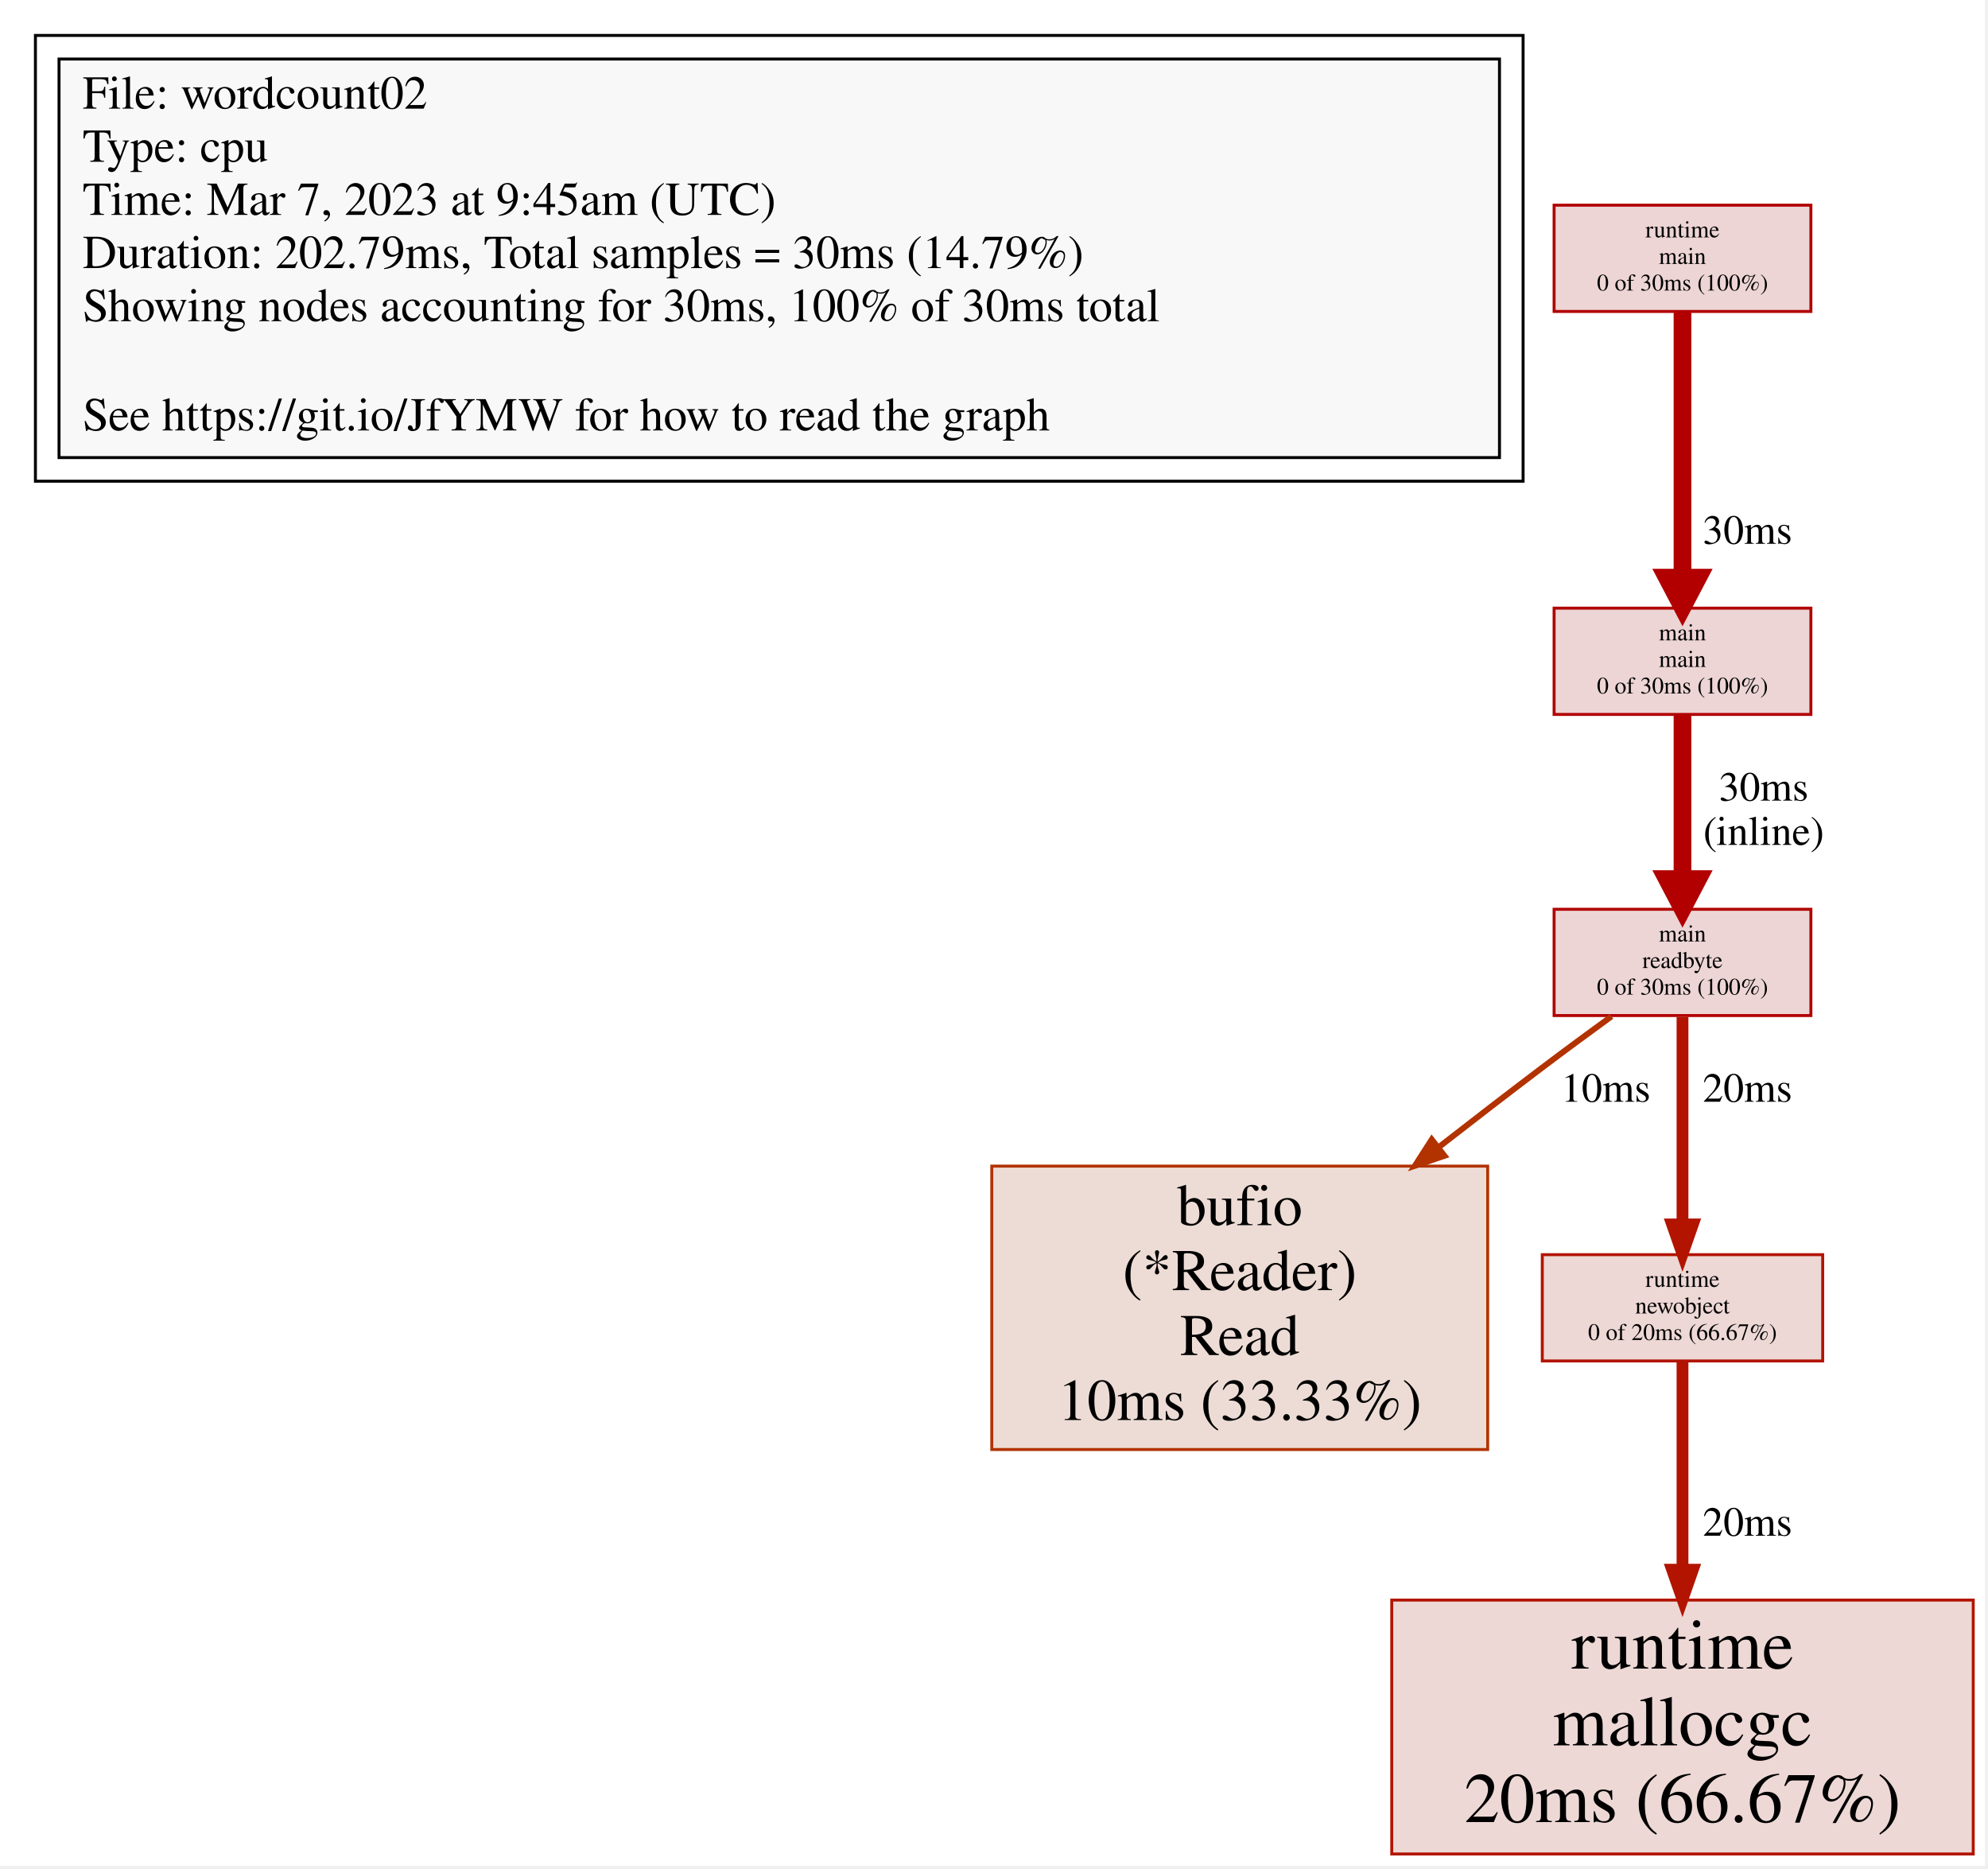
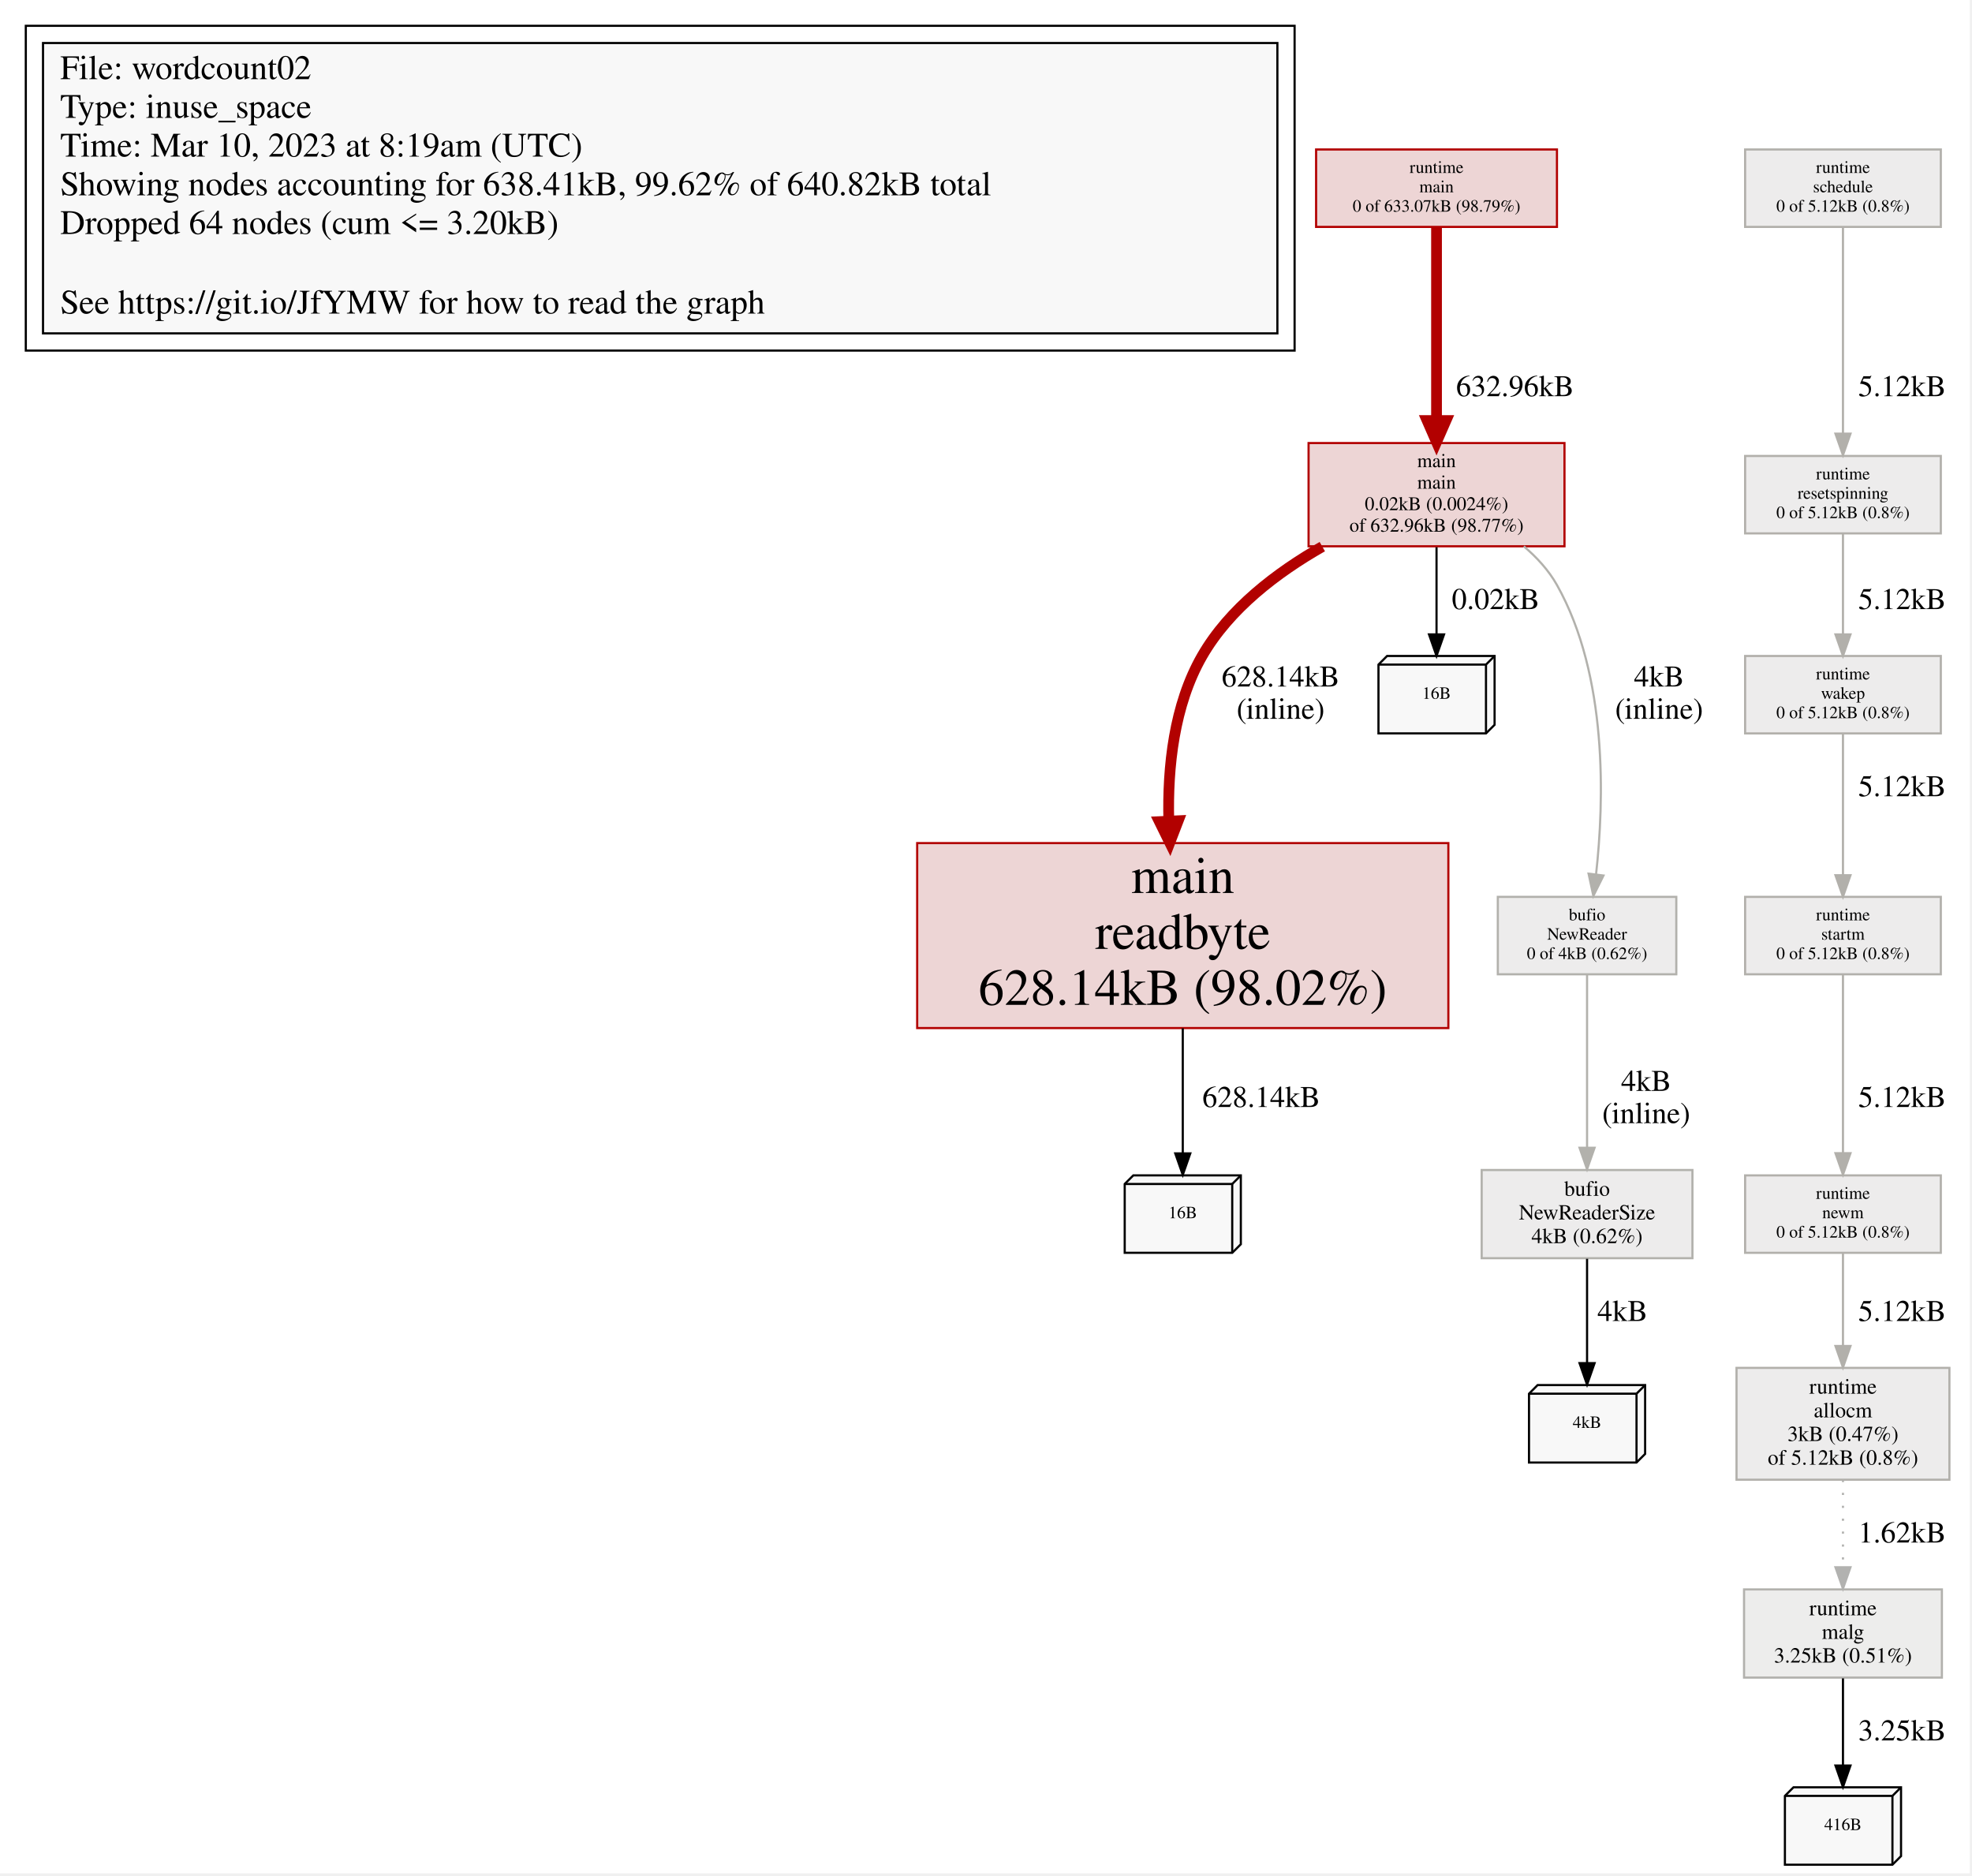
<svg xmlns="http://www.w3.org/2000/svg" xmlns:xlink="http://www.w3.org/1999/xlink" width="100%" height="100%">
  <g id="viewport" transform="scale(0.5,0.5) translate(0,0)">
-     <g id="graph0" class="graph" transform="scale(1 1) rotate(0) translate(4 628)">
-       <polygon fill="white" stroke="transparent" points="-4,4 -4,-628 668.5,-628 668.5,4 -4,4" />
+     <g id="graph0" class="graph" transform="scale(1 1) rotate(0) translate(4 867)">
+       <polygon fill="white" stroke="transparent" points="-4,4 -4,-867 912,-867 912,4 -4,4" />
      <g id="clust1" class="cluster">
-         <polygon fill="none" stroke="black" points="8,-465 8,-616 512,-616 512,-465 8,-465" />
+         <polygon fill="none" stroke="black" points="8,-704 8,-855 598,-855 598,-704 8,-704" />
      </g>
      <g id="node1" class="node">
        <g id="a_node1">
          <a xlink:title="wordcount02">
-             <polygon fill="#f8f8f8" stroke="black" points="504,-608 16,-608 16,-473 504,-473 504,-608" />
-             <text text-anchor="start" x="24" y="-591.2" font-family="Times,serif" font-size="16.00">File: wordcount02</text>
-             <text text-anchor="start" x="24" y="-573.2" font-family="Times,serif" font-size="16.00">Type: cpu</text>
-             <text text-anchor="start" x="24" y="-555.2" font-family="Times,serif" font-size="16.00">Time: Mar 7, 2023 at 9:45am (UTC)</text>
-             <text text-anchor="start" x="24" y="-537.2" font-family="Times,serif" font-size="16.00">Duration: 202.79ms, Total samples = 30ms (14.79%)</text>
-             <text text-anchor="start" x="24" y="-519.2" font-family="Times,serif" font-size="16.00">Showing nodes accounting for 30ms, 100% of 30ms total</text>
-             <text text-anchor="start" x="24" y="-482.2" font-family="Times,serif" font-size="16.00">See https://git.io/JfYMW for how to read the graph</text>
+             <polygon fill="#f8f8f8" stroke="black" points="590,-847 16,-847 16,-712 590,-712 590,-847" />
+             <text text-anchor="start" x="24" y="-830.2" font-family="Times,serif" font-size="16.00">File: wordcount02</text>
+             <text text-anchor="start" x="24" y="-812.2" font-family="Times,serif" font-size="16.00">Type: inuse_space</text>
+             <text text-anchor="start" x="24" y="-794.2" font-family="Times,serif" font-size="16.00">Time: Mar 10, 2023 at 8:19am (UTC)</text>
+             <text text-anchor="start" x="24" y="-776.2" font-family="Times,serif" font-size="16.00">Showing nodes accounting for 638.41kB, 99.62% of 640.82kB total</text>
+             <text text-anchor="start" x="24" y="-758.2" font-family="Times,serif" font-size="16.00">Dropped 64 nodes (cum &lt;= 3.20kB)</text>
+             <text text-anchor="start" x="24" y="-721.2" font-family="Times,serif" font-size="16.00">See https://git.io/JfYMW for how to read the graph</text>
          </a>
        </g>
      </g>
      <g id="node1" class="node">
        <g id="a_node1">
-           <a xlink:title="runtime.mallocgc (20ms)">
-             <polygon fill="#edd8d5" stroke="#b21400" points="664.5,-86 467.5,-86 467.5,0 664.5,0 664.5,-86" />
-             <text text-anchor="middle" x="566" y="-62.8" font-family="Times,serif" font-size="24.00">runtime</text>
-             <text text-anchor="middle" x="566" y="-36.8" font-family="Times,serif" font-size="24.00">mallocgc</text>
-             <text text-anchor="middle" x="566" y="-10.8" font-family="Times,serif" font-size="24.00">20ms (66.67%)</text>
+           <a xlink:title="main.readbyte (628.14kB)">
+             <polygon fill="#edd5d5" stroke="#b20100" points="669.5,-475 422.5,-475 422.5,-389 669.5,-389 669.5,-475" />
+             <text text-anchor="middle" x="546" y="-451.8" font-family="Times,serif" font-size="24.00">main</text>
+             <text text-anchor="middle" x="546" y="-425.8" font-family="Times,serif" font-size="24.00">readbyte</text>
+             <text text-anchor="middle" x="546" y="-399.8" font-family="Times,serif" font-size="24.00">628.14kB (98.02%)</text>
+           </a>
+         </g>
+       </g>
+       <g id="NN1_0" class="node">
+         <g id="a_NN1_0">
+           <a xlink:title="628.14kB">
+             <polygon fill="#f8f8f8" stroke="black" points="573,-320.5 523,-320.5 519,-316.5 519,-284.5 569,-284.5 573,-288.5 573,-320.5" />
+             <polyline fill="none" stroke="black" points="569,-316.5 519,-316.5 " />
+             <polyline fill="none" stroke="black" points="569,-316.5 569,-284.5 " />
+             <polyline fill="none" stroke="black" points="569,-316.5 573,-320.5 " />
+             <text text-anchor="middle" x="546" y="-300.6" font-family="Times,serif" font-size="8.00">16B</text>
+           </a>
+         </g>
+       </g>
+       <g id="edge1" class="edge">
+         <g id="a_edge1">
+           <a xlink:title="628.14kB">
+             <path fill="none" stroke="black" d="M546,-388.9C546,-369.86 546,-347.89 546,-331.01" />
+             <polygon fill="black" stroke="black" points="549.5,-330.73 546,-320.73 542.5,-330.73 549.5,-330.73" />
+           </a>
+         </g>
+         <g id="a_edge1-label">
+           <a xlink:title="628.14kB">
+             <text text-anchor="middle" x="582.5" y="-352.3" font-family="Times,serif" font-size="14.00"> 628.14kB</text>
          </a>
        </g>
      </g>
      <g id="node2" class="node">
        <g id="a_node2">
-           <a xlink:title="runtime.main (30ms)">
-             <polygon fill="#edd5d5" stroke="#b20000" points="609.5,-558.5 522.5,-558.5 522.5,-522.5 609.5,-522.5 609.5,-558.5" />
-             <text text-anchor="middle" x="566" y="-547.6" font-family="Times,serif" font-size="8.00">runtime</text>
-             <text text-anchor="middle" x="566" y="-538.6" font-family="Times,serif" font-size="8.00">main</text>
-             <text text-anchor="middle" x="566" y="-529.6" font-family="Times,serif" font-size="8.00">0 of 30ms (100%)</text>
+           <a xlink:title="runtime.main (633.07kB)">
+             <polygon fill="#edd5d5" stroke="#b20000" points="720,-797.5 608,-797.5 608,-761.5 720,-761.5 720,-797.5" />
+             <text text-anchor="middle" x="664" y="-786.6" font-family="Times,serif" font-size="8.00">runtime</text>
+             <text text-anchor="middle" x="664" y="-777.6" font-family="Times,serif" font-size="8.00">main</text>
+             <text text-anchor="middle" x="664" y="-768.6" font-family="Times,serif" font-size="8.00">0 of 633.07kB (98.79%)</text>
+           </a>
+         </g>
+       </g>
+       <g id="node3" class="node">
+         <g id="a_node3">
+           <a xlink:title="main.main (632.96kB)">
+             <polygon fill="#edd5d5" stroke="#b20000" points="723.5,-661 604.5,-661 604.5,-613 723.5,-613 723.5,-661" />
+             <text text-anchor="middle" x="664" y="-649.8" font-family="Times,serif" font-size="9.00">main</text>
+             <text text-anchor="middle" x="664" y="-639.8" font-family="Times,serif" font-size="9.00">main</text>
+             <text text-anchor="middle" x="664" y="-629.8" font-family="Times,serif" font-size="9.00">0.02kB (0.0024%)</text>
+             <text text-anchor="middle" x="664" y="-619.8" font-family="Times,serif" font-size="9.00">of 632.96kB (98.77%)</text>
+           </a>
+         </g>
+       </g>
+       <g id="edge5" class="edge">
+         <g id="a_edge5">
+           <a xlink:title="runtime.main -&gt; main.main (632.96kB)">
+             <path fill="none" stroke="#b20000" stroke-width="5" d="M664,-761.27C664,-739.05 664,-699.91 664,-671.68" />
+             <polygon fill="#b20000" stroke="#b20000" stroke-width="5" points="668.38,-671.46 664,-661.46 659.63,-671.46 668.38,-671.46" />
+           </a>
+         </g>
+         <g id="a_edge5-label">
+           <a xlink:title="runtime.main -&gt; main.main (632.96kB)">
+             <text text-anchor="middle" x="700.5" y="-682.8" font-family="Times,serif" font-size="14.00"> 632.96kB</text>
+           </a>
+         </g>
+       </g>
+       <g id="edge6" class="edge">
+         <g id="a_edge6">
+           <a xlink:title="main.main -&gt; main.readbyte (628.14kB)">
+             <path fill="none" stroke="#b20100" stroke-width="5" d="M610.89,-612.85C589.83,-600.84 567.66,-584.01 555,-562 541.87,-539.18 538.88,-510.21 539.5,-485.5" />
+             <polygon fill="#b20100" stroke="#b20100" stroke-width="5" points="543.88,-485.39 539.96,-475.2 535.14,-484.99 543.88,-485.39" />
+           </a>
+         </g>
+         <g id="a_edge6-label">
+           <a xlink:title="main.main -&gt; main.readbyte (628.14kB)">
+             <text text-anchor="middle" x="591.5" y="-547.8" font-family="Times,serif" font-size="14.00"> 628.14kB</text>
+             <text text-anchor="middle" x="591.5" y="-532.8" font-family="Times,serif" font-size="14.00"> (inline)</text>
+           </a>
+         </g>
+       </g>
+       <g id="NN3_0" class="node">
+         <g id="a_NN3_0">
+           <a xlink:title="0.02kB">
+             <polygon fill="#f8f8f8" stroke="black" points="691,-562 641,-562 637,-558 637,-526 687,-526 691,-530 691,-562" />
+             <polyline fill="none" stroke="black" points="687,-558 637,-558 " />
+             <polyline fill="none" stroke="black" points="687,-558 687,-526 " />
+             <polyline fill="none" stroke="black" points="687,-558 691,-562 " />
+             <text text-anchor="middle" x="664" y="-542.1" font-family="Times,serif" font-size="8.00">16B</text>
+           </a>
+         </g>
+       </g>
+       <g id="edge2" class="edge">
+         <g id="a_edge2">
+           <a xlink:title="0.02kB">
+             <path fill="none" stroke="black" d="M664,-612.57C664,-600.22 664,-585.02 664,-572.17" />
+             <polygon fill="black" stroke="black" points="667.5,-572.03 664,-562.03 660.5,-572.03 667.5,-572.03" />
+           </a>
+         </g>
+         <g id="a_edge2-label">
+           <a xlink:title="0.02kB">
+             <text text-anchor="middle" x="691.5" y="-583.8" font-family="Times,serif" font-size="14.00"> 0.02kB</text>
+           </a>
+         </g>
+       </g>
+       <g id="node8" class="node">
+         <g id="a_node8">
+           <a xlink:title="bufio.NewReader (4kB)">
+             <polygon fill="#edecec" stroke="#b2b1ac" points="775.5,-450 692.5,-450 692.5,-414 775.5,-414 775.5,-450" />
+             <text text-anchor="middle" x="734" y="-439.1" font-family="Times,serif" font-size="8.00">bufio</text>
+             <text text-anchor="middle" x="734" y="-430.1" font-family="Times,serif" font-size="8.00">NewReader</text>
+             <text text-anchor="middle" x="734" y="-421.1" font-family="Times,serif" font-size="8.00">0 of 4kB (0.62%)</text>
+           </a>
+         </g>
+       </g>
+       <g id="edge13" class="edge">
+         <g id="a_edge13">
+           <a xlink:title="main.main -&gt; bufio.NewReader (4kB)">
+             <path fill="none" stroke="#b2b1ac" d="M704.59,-612.99C710.66,-607.83 716.16,-601.83 720,-595 743.73,-552.82 741.96,-494.48 738.19,-460.54" />
+             <polygon fill="#b2b1ac" stroke="#b2b1ac" points="741.64,-459.92 736.93,-450.43 734.7,-460.79 741.64,-459.92" />
+           </a>
+         </g>
+         <g id="a_edge13-label">
+           <a xlink:title="main.main -&gt; bufio.NewReader (4kB)">
+             <text text-anchor="middle" x="767.5" y="-547.8" font-family="Times,serif" font-size="14.00"> 4kB</text>
+             <text text-anchor="middle" x="767.5" y="-532.8" font-family="Times,serif" font-size="14.00"> (inline)</text>
+           </a>
+         </g>
+       </g>
+       <g id="node4" class="node">
+         <g id="a_node4">
+           <a xlink:title="bufio.NewReaderSize (4kB)">
+             <polygon fill="#edecec" stroke="#b2b1ac" points="783,-323 685,-323 685,-282 783,-282 783,-323" />
+             <text text-anchor="middle" x="734" y="-311" font-family="Times,serif" font-size="10.00">bufio</text>
+             <text text-anchor="middle" x="734" y="-300" font-family="Times,serif" font-size="10.00">NewReaderSize</text>
+             <text text-anchor="middle" x="734" y="-289" font-family="Times,serif" font-size="10.00">4kB (0.62%)</text>
+           </a>
+         </g>
+       </g>
+       <g id="NN4_0" class="node">
+         <g id="a_NN4_0">
+           <a xlink:title="4kB">
+             <polygon fill="#f8f8f8" stroke="black" points="761,-223 711,-223 707,-219 707,-187 757,-187 761,-191 761,-223" />
+             <polyline fill="none" stroke="black" points="757,-219 707,-219 " />
+             <polyline fill="none" stroke="black" points="757,-219 757,-187 " />
+             <polyline fill="none" stroke="black" points="757,-219 761,-223 " />
+             <text text-anchor="middle" x="734" y="-203.1" font-family="Times,serif" font-size="8.00">4kB</text>
+           </a>
+         </g>
+       </g>
+       <g id="edge3" class="edge">
+         <g id="a_edge3">
+           <a xlink:title="4kB">
+             <path fill="none" stroke="black" d="M734,-281.71C734,-267.69 734,-248.69 734,-233.23" />
+             <polygon fill="black" stroke="black" points="737.5,-233.2 734,-223.2 730.5,-233.2 737.5,-233.2" />
+           </a>
+         </g>
+         <g id="a_edge3-label">
+           <a xlink:title="4kB">
+             <text text-anchor="middle" x="750.5" y="-252.8" font-family="Times,serif" font-size="14.00"> 4kB</text>
          </a>
        </g>
      </g>
      <g id="node5" class="node">
        <g id="a_node5">
-           <a xlink:title="main.main (30ms)">
-             <polygon fill="#edd5d5" stroke="#b20000" points="609.5,-422 522.5,-422 522.5,-386 609.5,-386 609.5,-422" />
-             <text text-anchor="middle" x="566" y="-411.1" font-family="Times,serif" font-size="8.00">main</text>
-             <text text-anchor="middle" x="566" y="-402.1" font-family="Times,serif" font-size="8.00">main</text>
-             <text text-anchor="middle" x="566" y="-393.1" font-family="Times,serif" font-size="8.00">0 of 30ms (100%)</text>
-           </a>
-         </g>
-       </g>
-       <g id="edge2" class="edge">
-         <g id="a_edge2">
-           <a xlink:title="runtime.main -&gt; main.main (30ms)">
-             <path fill="none" stroke="#b20000" stroke-width="6" d="M566,-522.47C566,-499.85 566,-459.64 566,-432.64" />
-             <polygon fill="#b20000" stroke="#b20000" stroke-width="6" points="571.25,-432.32 566,-422.32 560.75,-432.32 571.25,-432.32" />
-           </a>
-         </g>
-         <g id="a_edge2-label">
-           <a xlink:title="runtime.main -&gt; main.main (30ms)">
-             <text text-anchor="middle" x="588" y="-443.8" font-family="Times,serif" font-size="14.00"> 30ms</text>
-           </a>
-         </g>
-       </g>
-       <g id="node3" class="node">
-         <g id="a_node3">
-           <a xlink:title="main.readbyte (30ms)">
-             <polygon fill="#edd5d5" stroke="#b20000" points="609.5,-320 522.5,-320 522.5,-284 609.5,-284 609.5,-320" />
-             <text text-anchor="middle" x="566" y="-309.1" font-family="Times,serif" font-size="8.00">main</text>
-             <text text-anchor="middle" x="566" y="-300.1" font-family="Times,serif" font-size="8.00">readbyte</text>
-             <text text-anchor="middle" x="566" y="-291.1" font-family="Times,serif" font-size="8.00">0 of 30ms (100%)</text>
-           </a>
-         </g>
-       </g>
-       <g id="node4" class="node">
-         <g id="a_node4">
-           <a xlink:title="bufio.(*Reader).Read (10ms)">
-             <polygon fill="#eddcd5" stroke="#b23200" points="500,-233 332,-233 332,-137 500,-137 500,-233" />
-             <text text-anchor="middle" x="416" y="-213" font-family="Times,serif" font-size="20.00">bufio</text>
-             <text text-anchor="middle" x="416" y="-191" font-family="Times,serif" font-size="20.00">(*Reader)</text>
-             <text text-anchor="middle" x="416" y="-169" font-family="Times,serif" font-size="20.00">Read</text>
-             <text text-anchor="middle" x="416" y="-147" font-family="Times,serif" font-size="20.00">10ms (33.33%)</text>
-           </a>
-         </g>
-       </g>
-       <g id="edge5" class="edge">
-         <g id="a_edge5">
-           <a xlink:title="main.readbyte -&gt; bufio.(*Reader).Read (10ms)">
-             <path fill="none" stroke="#b23200" stroke-width="2" d="M541.95,-283.72C534.26,-278.12 525.73,-271.85 518,-266 506.7,-257.45 494.78,-248.27 483.24,-239.28" />
-             <polygon fill="#b23200" stroke="#b23200" stroke-width="2" points="485.36,-236.49 475.33,-233.1 481.05,-242.01 485.36,-236.49" />
-           </a>
-         </g>
-         <g id="a_edge5-label">
-           <a xlink:title="main.readbyte -&gt; bufio.(*Reader).Read (10ms)">
-             <text text-anchor="middle" x="540" y="-254.8" font-family="Times,serif" font-size="14.00"> 10ms</text>
+           <a xlink:title="runtime.allocm (5.12kB)">
+             <polygon fill="#edecec" stroke="#b2b0ab" points="902.5,-231 803.5,-231 803.5,-179 902.5,-179 902.5,-231" />
+             <text text-anchor="middle" x="853" y="-219" font-family="Times,serif" font-size="10.00">runtime</text>
+             <text text-anchor="middle" x="853" y="-208" font-family="Times,serif" font-size="10.00">allocm</text>
+             <text text-anchor="middle" x="853" y="-197" font-family="Times,serif" font-size="10.00">3kB (0.47%)</text>
+             <text text-anchor="middle" x="853" y="-186" font-family="Times,serif" font-size="10.00">of 5.12kB (0.8%)</text>
          </a>
        </g>
      </g>
      <g id="node6" class="node">
        <g id="a_node6">
-           <a xlink:title="runtime.newobject (20ms)">
-             <polygon fill="#edd8d5" stroke="#b21400" points="613.5,-203 518.5,-203 518.5,-167 613.5,-167 613.5,-203" />
-             <text text-anchor="middle" x="566" y="-192.1" font-family="Times,serif" font-size="8.00">runtime</text>
-             <text text-anchor="middle" x="566" y="-183.1" font-family="Times,serif" font-size="8.00">newobject</text>
-             <text text-anchor="middle" x="566" y="-174.1" font-family="Times,serif" font-size="8.00">0 of 20ms (66.67%)</text>
-           </a>
-         </g>
-       </g>
-       <g id="edge3" class="edge">
-         <g id="a_edge3">
-           <a xlink:title="main.readbyte -&gt; runtime.newobject (20ms)">
-             <path fill="none" stroke="#b21400" stroke-width="4" d="M566,-283.53C566,-264.94 566,-235.24 566,-213.5" />
-             <polygon fill="#b21400" stroke="#b21400" stroke-width="4" points="569.5,-213.25 566,-203.25 562.5,-213.25 569.5,-213.25" />
-           </a>
-         </g>
-         <g id="a_edge3-label">
-           <a xlink:title="main.readbyte -&gt; runtime.newobject (20ms)">
-             <text text-anchor="middle" x="588" y="-254.8" font-family="Times,serif" font-size="14.00"> 20ms</text>
-           </a>
-         </g>
-       </g>
-       <g id="edge1" class="edge">
-         <g id="a_edge1">
-           <a xlink:title="main.main -&gt; main.readbyte (30ms)">
-             <path fill="none" stroke="#b20000" stroke-width="6" d="M566,-385.58C566,-370.38 566,-348.07 566,-330.46" />
-             <polygon fill="#b20000" stroke="#b20000" stroke-width="6" points="571.25,-330.22 566,-320.22 560.75,-330.22 571.25,-330.22" />
-           </a>
-         </g>
-         <g id="a_edge1-label">
-           <a xlink:title="main.main -&gt; main.readbyte (30ms)">
-             <text text-anchor="middle" x="593.5" y="-356.8" font-family="Times,serif" font-size="14.00"> 30ms</text>
-             <text text-anchor="middle" x="593.5" y="-341.8" font-family="Times,serif" font-size="14.00"> (inline)</text>
+           <a xlink:title="runtime.malg (3.25kB)">
+             <polygon fill="#ededec" stroke="#b2b1ad" points="899,-128 807,-128 807,-87 899,-87 899,-128" />
+             <text text-anchor="middle" x="853" y="-116" font-family="Times,serif" font-size="10.00">runtime</text>
+             <text text-anchor="middle" x="853" y="-105" font-family="Times,serif" font-size="10.00">malg</text>
+             <text text-anchor="middle" x="853" y="-94" font-family="Times,serif" font-size="10.00">3.25kB (0.51%)</text>
+           </a>
+         </g>
+       </g>
+       <g id="edge14" class="edge">
+         <g id="a_edge14">
+           <a xlink:title="runtime.allocm ... runtime.malg (1.62kB)">
+             <path fill="none" stroke="#b2b2b0" stroke-dasharray="1,5" d="M853,-178.91C853,-166.56 853,-151.58 853,-138.62" />
+             <polygon fill="#b2b2b0" stroke="#b2b2b0" points="856.5,-138.31 853,-128.31 849.5,-138.31 856.5,-138.31" />
+           </a>
+         </g>
+         <g id="a_edge14-label">
+           <a xlink:title="runtime.allocm ... runtime.malg (1.62kB)">
+             <text text-anchor="middle" x="880.5" y="-149.8" font-family="Times,serif" font-size="14.00"> 1.62kB</text>
+           </a>
+         </g>
+       </g>
+       <g id="NN6_0" class="node">
+         <g id="a_NN6_0">
+           <a xlink:title="3.25kB">
+             <polygon fill="#f8f8f8" stroke="black" points="880,-36 830,-36 826,-32 826,0 876,0 880,-4 880,-36" />
+             <polyline fill="none" stroke="black" points="876,-32 826,-32 " />
+             <polyline fill="none" stroke="black" points="876,-32 876,0 " />
+             <polyline fill="none" stroke="black" points="876,-32 880,-36 " />
+             <text text-anchor="middle" x="853" y="-16.1" font-family="Times,serif" font-size="8.00">416B</text>
          </a>
        </g>
      </g>
      <g id="edge4" class="edge">
        <g id="a_edge4">
-           <a xlink:title="runtime.newobject -&gt; runtime.mallocgc (20ms)">
-             <path fill="none" stroke="#b21400" stroke-width="4" d="M566,-166.83C566,-149.31 566,-121.24 566,-96.35" />
-             <polygon fill="#b21400" stroke="#b21400" stroke-width="4" points="569.5,-96.28 566,-86.28 562.5,-96.28 569.5,-96.28" />
+           <a xlink:title="3.25kB">
+             <path fill="none" stroke="black" d="M853,-86.64C853,-74.75 853,-59.45 853,-46.41" />
+             <polygon fill="black" stroke="black" points="856.5,-46.12 853,-36.12 849.5,-46.12 856.5,-46.12" />
          </a>
        </g>
        <g id="a_edge4-label">
-           <a xlink:title="runtime.newobject -&gt; runtime.mallocgc (20ms)">
-             <text text-anchor="middle" x="588" y="-107.8" font-family="Times,serif" font-size="14.00"> 20ms</text>
+           <a xlink:title="3.25kB">
+             <text text-anchor="middle" x="880.5" y="-57.8" font-family="Times,serif" font-size="14.00"> 3.25kB</text>
+           </a>
+         </g>
+       </g>
+       <g id="node7" class="node">
+         <g id="a_node7">
+           <a xlink:title="runtime.schedule (5.12kB)">
+             <polygon fill="#edecec" stroke="#b2b0ab" points="898.5,-797.5 807.5,-797.5 807.5,-761.5 898.5,-761.5 898.5,-797.5" />
+             <text text-anchor="middle" x="853" y="-786.6" font-family="Times,serif" font-size="8.00">runtime</text>
+             <text text-anchor="middle" x="853" y="-777.6" font-family="Times,serif" font-size="8.00">schedule</text>
+             <text text-anchor="middle" x="853" y="-768.6" font-family="Times,serif" font-size="8.00">0 of 5.12kB (0.8%)</text>
+           </a>
+         </g>
+       </g>
+       <g id="node10" class="node">
+         <g id="a_node10">
+           <a xlink:title="runtime.resetspinning (5.12kB)">
+             <polygon fill="#edecec" stroke="#b2b0ab" points="898.5,-655 807.5,-655 807.5,-619 898.5,-619 898.5,-655" />
+             <text text-anchor="middle" x="853" y="-644.1" font-family="Times,serif" font-size="8.00">runtime</text>
+             <text text-anchor="middle" x="853" y="-635.1" font-family="Times,serif" font-size="8.00">resetspinning</text>
+             <text text-anchor="middle" x="853" y="-626.1" font-family="Times,serif" font-size="8.00">0 of 5.12kB (0.8%)</text>
+           </a>
+         </g>
+       </g>
+       <g id="edge9" class="edge">
+         <g id="a_edge9">
+           <a xlink:title="runtime.schedule -&gt; runtime.resetspinning (5.12kB)">
+             <path fill="none" stroke="#b2b0ab" d="M853,-761.27C853,-737.36 853,-693.86 853,-665.45" />
+             <polygon fill="#b2b0ab" stroke="#b2b0ab" points="856.5,-665.37 853,-655.37 849.5,-665.37 856.5,-665.37" />
+           </a>
+         </g>
+         <g id="a_edge9-label">
+           <a xlink:title="runtime.schedule -&gt; runtime.resetspinning (5.12kB)">
+             <text text-anchor="middle" x="880.5" y="-682.8" font-family="Times,serif" font-size="14.00"> 5.12kB</text>
+           </a>
+         </g>
+       </g>
+       <g id="edge12" class="edge">
+         <g id="a_edge12">
+           <a xlink:title="bufio.NewReader -&gt; bufio.NewReaderSize (4kB)">
+             <path fill="none" stroke="#b2b1ac" d="M734,-413.8C734,-393.23 734,-358.42 734,-333.4" />
+             <polygon fill="#b2b1ac" stroke="#b2b1ac" points="737.5,-333.35 734,-323.35 730.5,-333.35 737.5,-333.35" />
+           </a>
+         </g>
+         <g id="a_edge12-label">
+           <a xlink:title="bufio.NewReader -&gt; bufio.NewReaderSize (4kB)">
+             <text text-anchor="middle" x="761.5" y="-359.8" font-family="Times,serif" font-size="14.00"> 4kB</text>
+             <text text-anchor="middle" x="761.5" y="-344.8" font-family="Times,serif" font-size="14.00"> (inline)</text>
+           </a>
+         </g>
+       </g>
+       <g id="node9" class="node">
+         <g id="a_node9">
+           <a xlink:title="runtime.newm (5.12kB)">
+             <polygon fill="#edecec" stroke="#b2b0ab" points="898.5,-320.5 807.5,-320.5 807.5,-284.5 898.5,-284.5 898.5,-320.5" />
+             <text text-anchor="middle" x="853" y="-309.6" font-family="Times,serif" font-size="8.00">runtime</text>
+             <text text-anchor="middle" x="853" y="-300.6" font-family="Times,serif" font-size="8.00">newm</text>
+             <text text-anchor="middle" x="853" y="-291.6" font-family="Times,serif" font-size="8.00">0 of 5.12kB (0.8%)</text>
+           </a>
+         </g>
+       </g>
+       <g id="edge7" class="edge">
+         <g id="a_edge7">
+           <a xlink:title="runtime.newm -&gt; runtime.allocm (5.12kB)">
+             <path fill="none" stroke="#b2b0ab" d="M853,-284.43C853,-272.51 853,-256.18 853,-241.5" />
+             <polygon fill="#b2b0ab" stroke="#b2b0ab" points="856.5,-241.19 853,-231.19 849.5,-241.19 856.5,-241.19" />
+           </a>
+         </g>
+         <g id="a_edge7-label">
+           <a xlink:title="runtime.newm -&gt; runtime.allocm (5.12kB)">
+             <text text-anchor="middle" x="880.5" y="-252.8" font-family="Times,serif" font-size="14.00"> 5.12kB</text>
+           </a>
+         </g>
+       </g>
+       <g id="node12" class="node">
+         <g id="a_node12">
+           <a xlink:title="runtime.wakep (5.12kB)">
+             <polygon fill="#edecec" stroke="#b2b0ab" points="898.5,-562 807.5,-562 807.5,-526 898.5,-526 898.5,-562" />
+             <text text-anchor="middle" x="853" y="-551.1" font-family="Times,serif" font-size="8.00">runtime</text>
+             <text text-anchor="middle" x="853" y="-542.1" font-family="Times,serif" font-size="8.00">wakep</text>
+             <text text-anchor="middle" x="853" y="-533.1" font-family="Times,serif" font-size="8.00">0 of 5.12kB (0.8%)</text>
+           </a>
+         </g>
+       </g>
+       <g id="edge8" class="edge">
+         <g id="a_edge8">
+           <a xlink:title="runtime.resetspinning -&gt; runtime.wakep (5.12kB)">
+             <path fill="none" stroke="#b2b0ab" d="M853,-618.88C853,-605.79 853,-587.48 853,-572.36" />
+             <polygon fill="#b2b0ab" stroke="#b2b0ab" points="856.5,-572.04 853,-562.04 849.5,-572.04 856.5,-572.04" />
+           </a>
+         </g>
+         <g id="a_edge8-label">
+           <a xlink:title="runtime.resetspinning -&gt; runtime.wakep (5.12kB)">
+             <text text-anchor="middle" x="880.5" y="-583.8" font-family="Times,serif" font-size="14.00"> 5.12kB</text>
+           </a>
+         </g>
+       </g>
+       <g id="node11" class="node">
+         <g id="a_node11">
+           <a xlink:title="runtime.startm (5.12kB)">
+             <polygon fill="#edecec" stroke="#b2b0ab" points="898.5,-450 807.5,-450 807.5,-414 898.5,-414 898.5,-450" />
+             <text text-anchor="middle" x="853" y="-439.1" font-family="Times,serif" font-size="8.00">runtime</text>
+             <text text-anchor="middle" x="853" y="-430.1" font-family="Times,serif" font-size="8.00">startm</text>
+             <text text-anchor="middle" x="853" y="-421.1" font-family="Times,serif" font-size="8.00">0 of 5.12kB (0.8%)</text>
+           </a>
+         </g>
+       </g>
+       <g id="edge10" class="edge">
+         <g id="a_edge10">
+           <a xlink:title="runtime.startm -&gt; runtime.newm (5.12kB)">
+             <path fill="none" stroke="#b2b0ab" d="M853,-413.8C853,-392.51 853,-355.98 853,-330.83" />
+             <polygon fill="#b2b0ab" stroke="#b2b0ab" points="856.5,-330.83 853,-320.83 849.5,-330.83 856.5,-330.83" />
+           </a>
+         </g>
+         <g id="a_edge10-label">
+           <a xlink:title="runtime.startm -&gt; runtime.newm (5.12kB)">
+             <text text-anchor="middle" x="880.5" y="-352.3" font-family="Times,serif" font-size="14.00"> 5.12kB</text>
+           </a>
+         </g>
+       </g>
+       <g id="edge11" class="edge">
+         <g id="a_edge11">
+           <a xlink:title="runtime.wakep -&gt; runtime.startm (5.12kB)">
+             <path fill="none" stroke="#b2b0ab" d="M853,-525.81C853,-508.21 853,-480.61 853,-460.07" />
+             <polygon fill="#b2b0ab" stroke="#b2b0ab" points="856.5,-460.07 853,-450.07 849.5,-460.07 856.5,-460.07" />
+           </a>
+         </g>
+         <g id="a_edge11-label">
+           <a xlink:title="runtime.wakep -&gt; runtime.startm (5.12kB)">
+             <text text-anchor="middle" x="880.5" y="-496.8" font-family="Times,serif" font-size="14.00"> 5.12kB</text>
          </a>
        </g>
      </g>
    </g>
  </g>
</svg>
